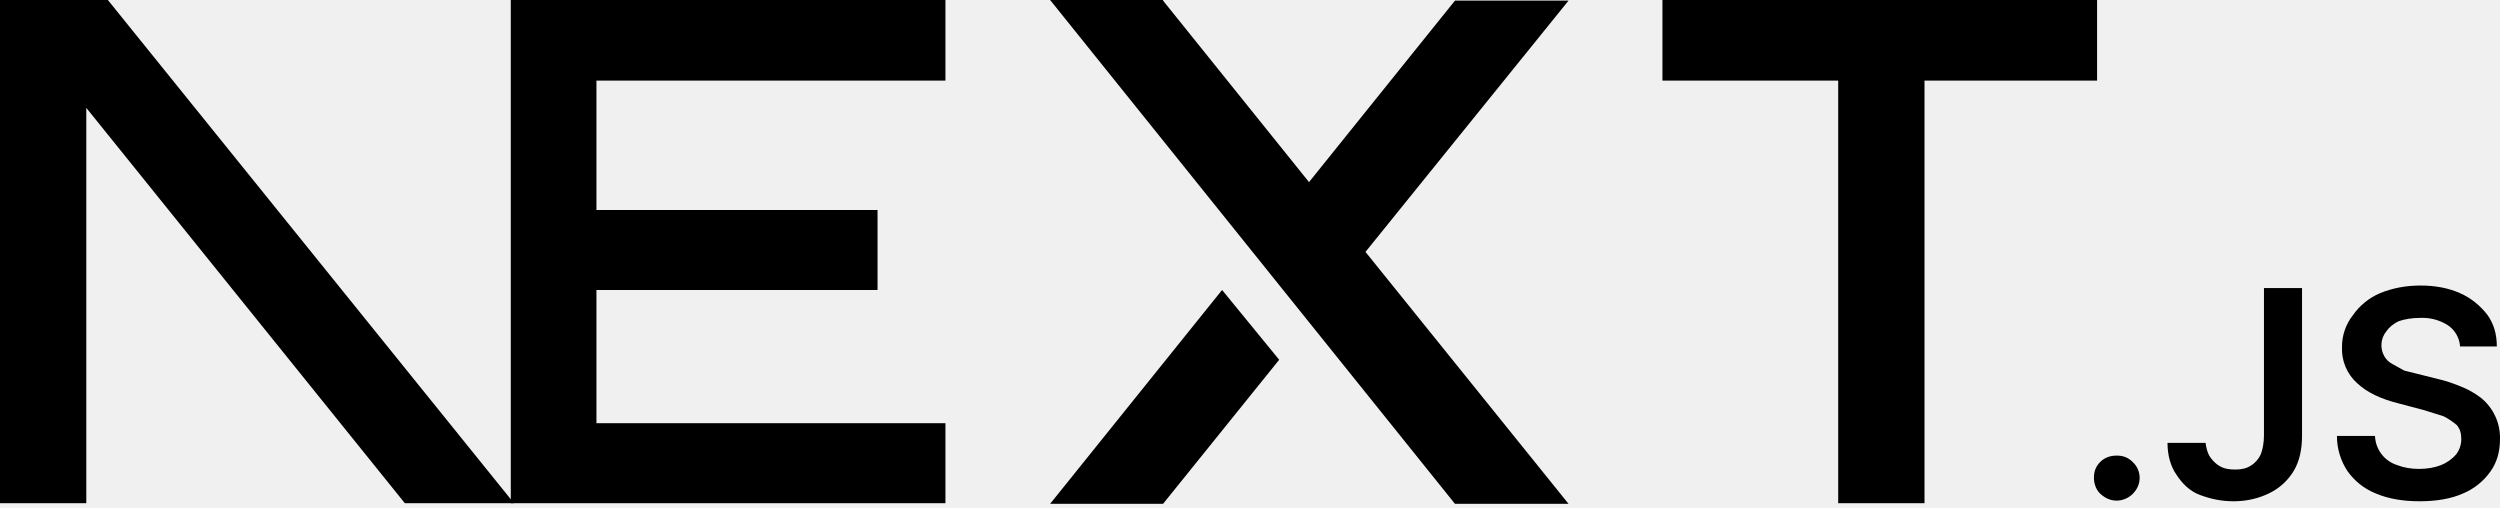
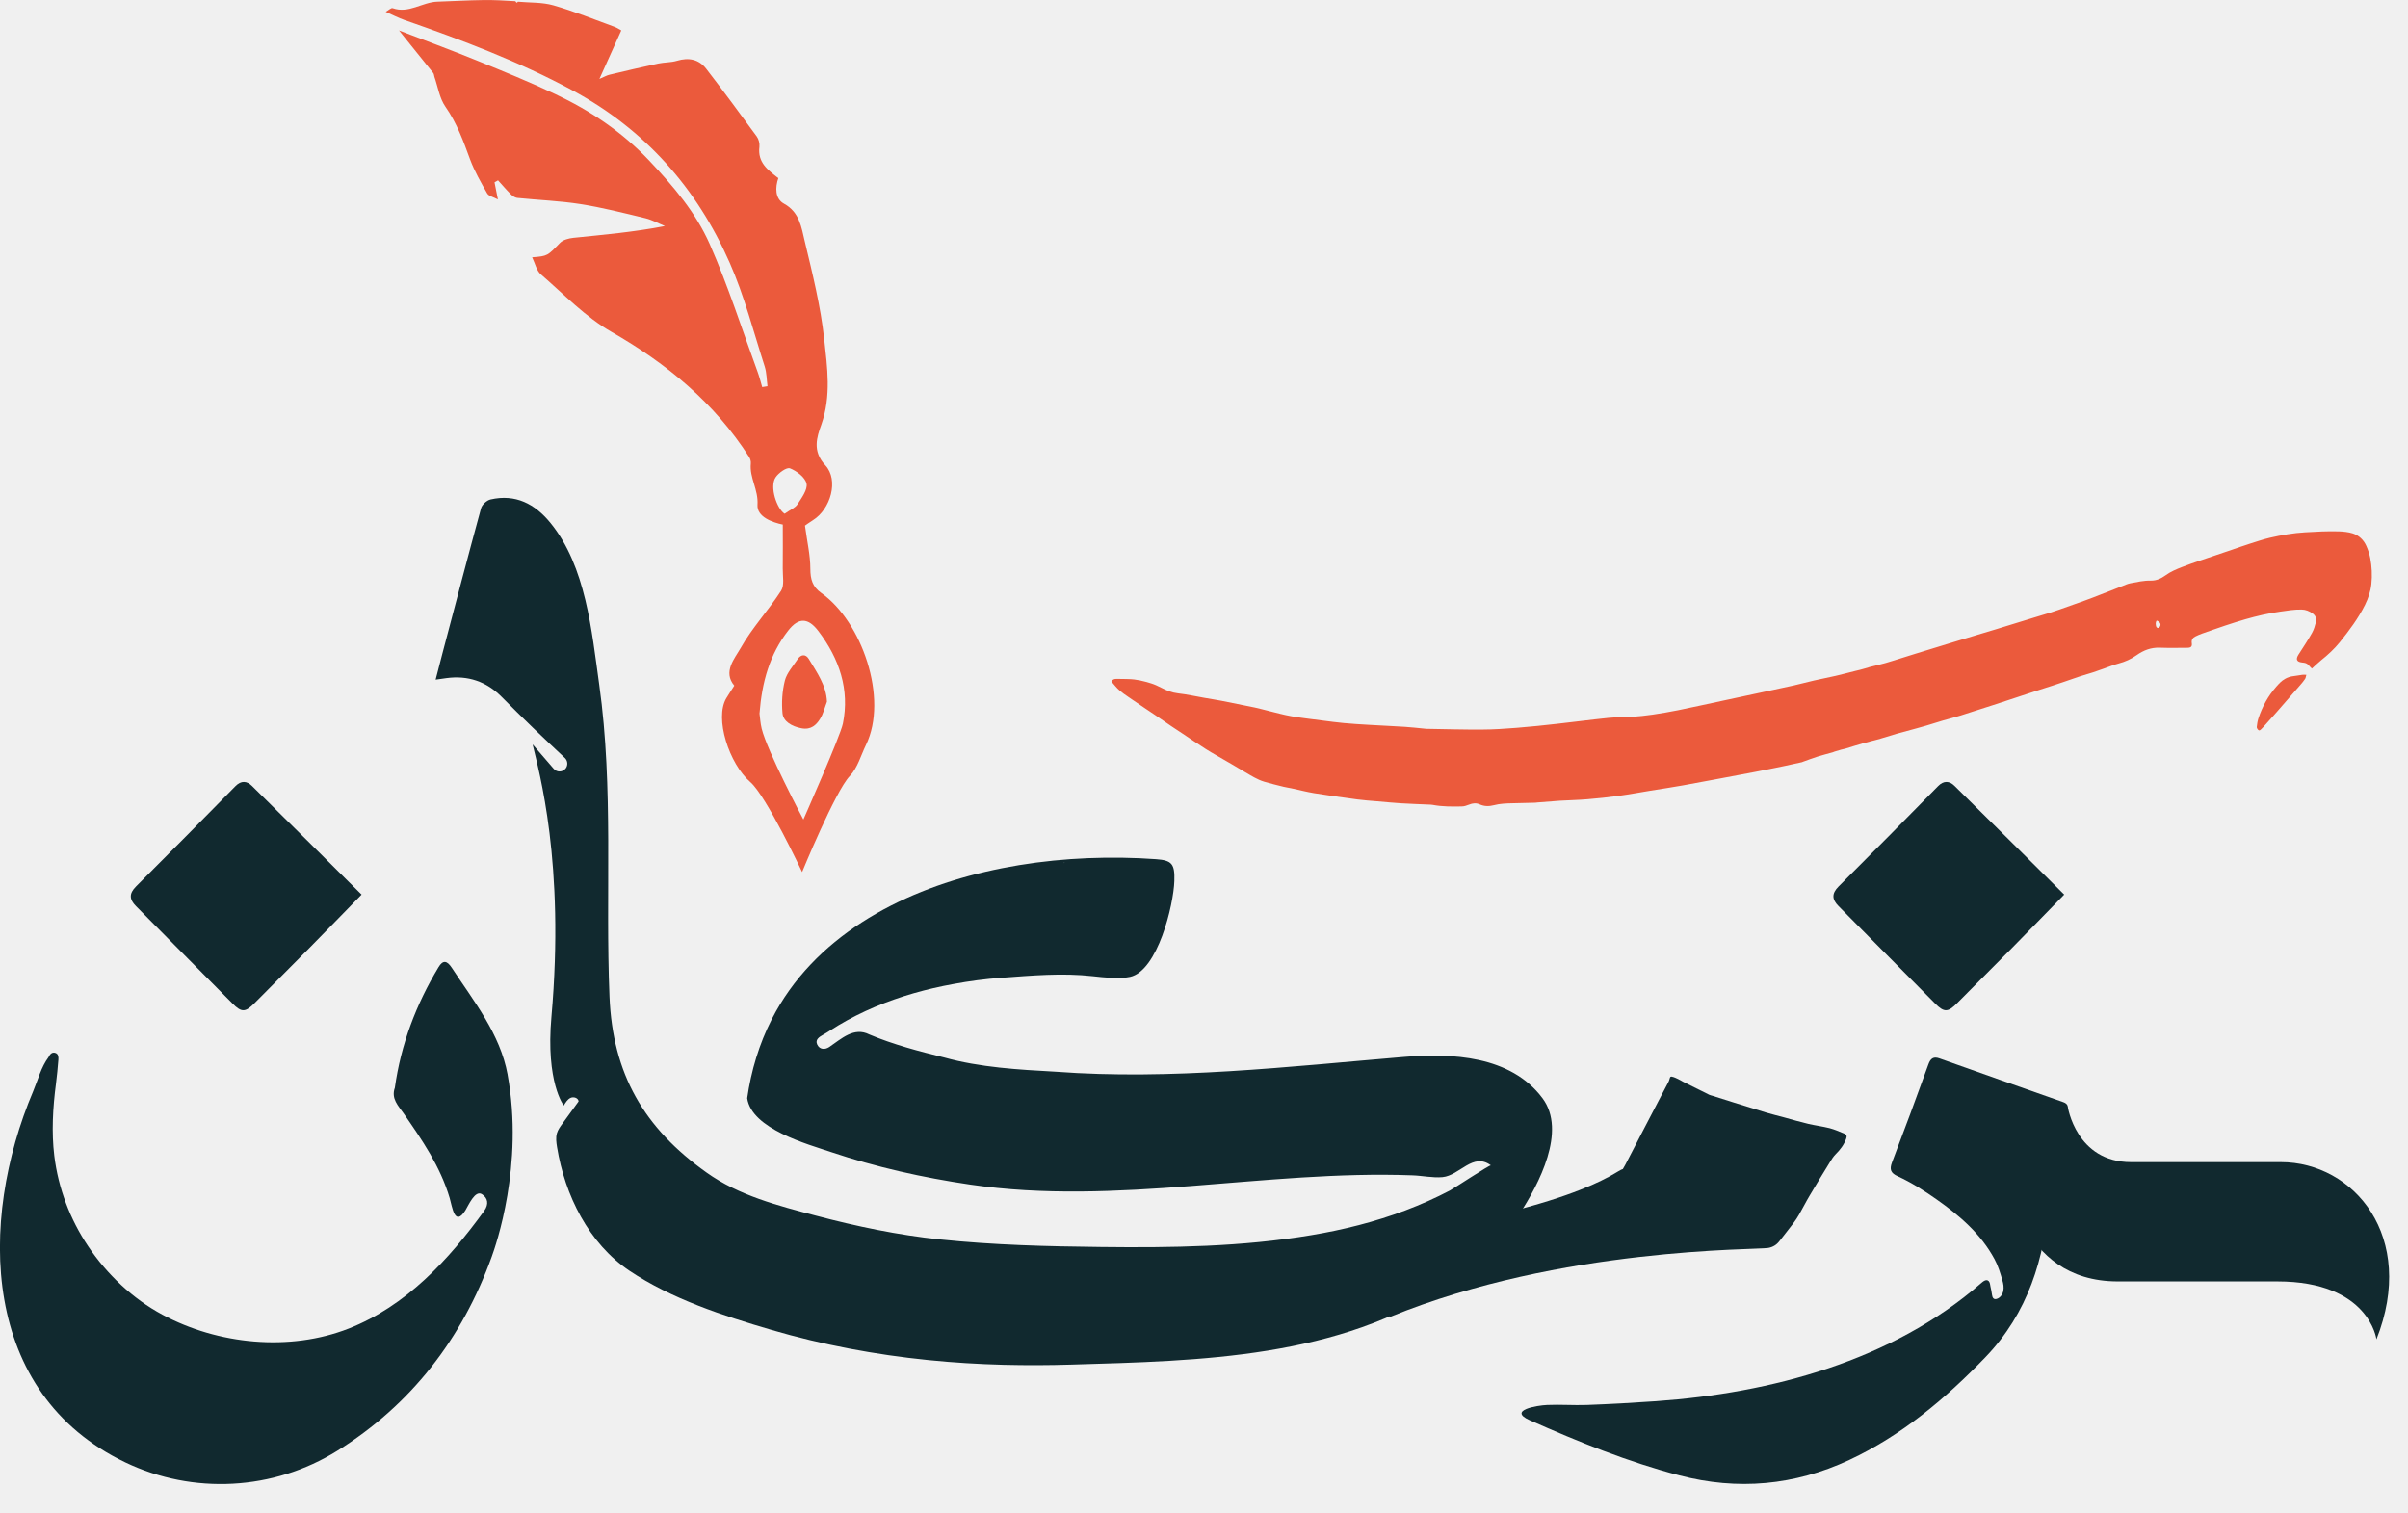
- <svg xmlns="http://www.w3.org/2000/svg" fill="none" viewBox="0 0 394 80">
-   <path fill="#000" d="M262 0h68.5v12.7h-27.2v66.6h-13.6V12.7H262V0ZM149 0v12.7H94v20.4h44.3v12.6H94v21h55v12.6H80.5V0h68.7zm34.3 0h-17.8l63.8 79.4h17.9l-32-39.7 32-39.6h-17.9l-23 28.6-23-28.6zm18.3 56.7-9-11-27.1 33.7h17.8l18.3-22.7z" />
-   <path fill="#000" d="M81 79.3 17 0H0v79.3h13.6V17l50.2 62.3H81Zm252.6-.4c-1 0-1.8-.4-2.5-1s-1.1-1.6-1.1-2.6.3-1.8 1-2.5 1.6-1 2.6-1 1.8.3 2.5 1a3.4 3.4 0 0 1 .6 4.3 3.7 3.7 0 0 1-3 1.8zm23.2-33.5h6v23.3c0 2.1-.4 4-1.3 5.5a9.1 9.1 0 0 1-3.8 3.5c-1.6.8-3.5 1.3-5.7 1.3-2 0-3.7-.4-5.3-1s-2.8-1.8-3.7-3.2c-.9-1.3-1.4-3-1.4-5h6c.1.8.3 1.6.7 2.2s1 1.2 1.6 1.5c.7.4 1.5.5 2.4.5 1 0 1.8-.2 2.4-.6a4 4 0 0 0 1.6-1.8c.3-.8.5-1.8.5-3V45.5zm30.9 9.1a4.4 4.4 0 0 0-2-3.3 7.5 7.5 0 0 0-4.3-1.1c-1.3 0-2.4.2-3.3.5-.9.4-1.6 1-2 1.6a3.5 3.5 0 0 0-.3 4c.3.5.7.9 1.3 1.2l1.8 1 2 .5 3.2.8c1.3.3 2.5.7 3.7 1.2a13 13 0 0 1 3.2 1.8 8.1 8.1 0 0 1 3 6.5c0 2-.5 3.7-1.5 5.1a10 10 0 0 1-4.4 3.5c-1.8.8-4.1 1.2-6.8 1.2-2.6 0-4.9-.4-6.8-1.2-2-.8-3.4-2-4.5-3.5a10 10 0 0 1-1.7-5.6h6a5 5 0 0 0 3.5 4.6c1 .4 2.2.6 3.4.6 1.3 0 2.5-.2 3.5-.6 1-.4 1.8-1 2.4-1.7a4 4 0 0 0 .8-2.4c0-.9-.2-1.6-.7-2.2a11 11 0 0 0-2.1-1.4l-3.2-1-3.8-1c-2.8-.7-5-1.7-6.6-3.2a7.2 7.2 0 0 1-2.4-5.7 8 8 0 0 1 1.7-5 10 10 0 0 1 4.3-3.5c2-.8 4-1.2 6.4-1.2 2.3 0 4.4.4 6.2 1.2 1.8.8 3.2 2 4.3 3.4 1 1.4 1.5 3 1.5 5h-5.8z" />
+ <svg xmlns="http://www.w3.org/2000/svg" width="78" height="49" viewBox="0 0 78 49" fill="none">
+   <g clip-path="url(#clip0_738_2183)">
+     <path d="M66.83 35.703C65.493 35.235 64.158 34.761 62.822 34.288C62.635 34.222 62.537 34.283 62.466 34.478C62.082 35.54 61.69 36.599 61.287 37.654C61.197 37.889 61.248 38.004 61.468 38.104C61.913 38.308 62.325 38.571 62.725 38.852C63.474 39.379 64.163 39.968 64.608 40.794C64.725 41.01 64.793 41.241 64.861 41.476C64.894 41.589 64.915 41.709 64.89 41.825C64.866 41.94 64.786 42.049 64.673 42.08C64.573 42.108 64.537 42.034 64.525 41.946C64.514 41.855 64.495 41.767 64.475 41.678C64.464 41.624 64.46 41.547 64.42 41.505C64.339 41.419 64.223 41.526 64.158 41.582C61.272 44.092 57.369 45.129 53.642 45.393C52.894 45.446 52.146 45.487 51.397 45.515C50.97 45.53 50.542 45.496 50.114 45.515C49.789 45.529 48.823 45.686 49.553 46.01C51.13 46.71 52.727 47.358 54.397 47.796C56.287 48.291 58.134 48.124 59.902 47.297C61.599 46.503 63.01 45.318 64.311 43.969C65.688 42.539 66.23 40.767 66.371 38.876C66.433 38.056 66.56 37.284 66.795 36.514C66.849 36.339 66.9 36.164 66.96 35.991C67.007 35.85 66.985 35.758 66.828 35.702L66.83 35.703Z" fill="#11292F" />
+     <path d="M76.978 43.389C78.293 40.067 76.243 37.648 73.883 37.648H69.029C67.25 37.648 66.979 35.853 66.979 35.853L65.045 37.961C65.045 37.961 65.316 41.513 68.603 41.513H73.767C76.745 41.513 76.978 43.39 76.978 43.39V43.389Z" fill="#11292F" />
+     <path d="M45.034 42.659C50.572 40.397 56.922 40.495 57.277 40.428C57.428 40.401 57.545 40.33 57.639 40.208C57.788 40.014 57.942 39.824 58.089 39.63C58.156 39.54 58.219 39.449 58.273 39.353C58.392 39.147 58.498 38.933 58.621 38.728C58.836 38.362 59.058 38.001 59.28 37.64C59.333 37.553 59.388 37.465 59.459 37.394C59.608 37.246 59.731 37.088 59.803 36.885C59.832 36.804 59.814 36.756 59.74 36.724C59.584 36.663 59.431 36.591 59.27 36.549C59.041 36.491 58.803 36.462 58.573 36.408C58.312 36.347 58.055 36.271 57.796 36.2C57.598 36.147 57.399 36.099 57.202 36.04C56.86 35.937 56.52 35.83 56.178 35.722C55.943 35.649 55.71 35.574 55.475 35.5C55.439 35.489 55.401 35.482 55.368 35.467C55.083 35.325 54.797 35.182 54.513 35.041C54.488 35.027 54.463 35.011 54.438 34.998C54.363 34.962 54.29 34.919 54.211 34.893C54.108 34.861 54.102 34.871 54.074 34.976C54.066 35.007 54.052 35.037 54.038 35.064C53.966 35.202 53.894 35.338 53.822 35.474C53.629 35.846 53.435 36.216 53.241 36.588C53.043 36.967 52.846 37.347 52.65 37.727C52.627 37.771 52.6 37.814 52.568 37.872C52.317 37.922 51.099 39.254 42.965 40.344" fill="#11292F" />
+     <path d="M66.864 28.981C66.246 29.614 65.702 30.174 65.155 30.729C64.573 31.318 63.985 31.902 63.403 32.491C63.1 32.798 62.98 32.81 62.68 32.508C61.636 31.46 60.599 30.405 59.556 29.356C59.338 29.137 59.327 28.949 59.556 28.718C60.636 27.641 61.708 26.558 62.776 25.47C62.966 25.276 63.149 25.3 63.309 25.457C64.481 26.61 65.646 27.771 66.864 28.981Z" fill="#11292F" />
+     <path d="M11.713 28.981C11.095 29.614 10.552 30.174 10.004 30.729C9.422 31.318 8.834 31.902 8.252 32.491C7.949 32.798 7.829 32.81 7.529 32.508C6.485 31.46 5.448 30.405 4.406 29.356C4.187 29.137 4.176 28.949 4.406 28.718C5.485 27.641 6.557 26.558 7.625 25.47C7.815 25.276 7.998 25.3 8.158 25.457C9.331 26.61 10.495 27.771 11.713 28.981Z" fill="#11292F" />
+     <path d="M49.965 35.578C48.935 34.197 47.023 34.111 45.462 34.242C41.737 34.554 37.93 34.999 34.193 34.719C32.986 34.652 31.751 34.583 30.583 34.259C29.76 34.056 28.94 33.841 28.159 33.513C27.66 33.258 27.251 33.656 26.861 33.92C26.723 34.012 26.548 34.007 26.47 33.837C26.398 33.68 26.538 33.592 26.656 33.526C26.825 33.433 26.981 33.321 27.146 33.224C27.528 32.995 27.927 32.796 28.336 32.622C29.153 32.276 30.013 32.036 30.886 31.878C31.396 31.784 31.913 31.714 32.429 31.677C33.413 31.605 34.411 31.514 35.403 31.626C35.756 31.665 36.257 31.722 36.604 31.647C37.5 31.451 38.015 29.317 38.039 28.544C38.057 27.987 37.964 27.871 37.446 27.834C37.084 27.808 36.723 27.792 36.362 27.787C34.867 27.764 33.365 27.905 31.908 28.245C29.121 28.895 26.353 30.365 24.998 33.021C24.591 33.82 24.33 34.689 24.203 35.578C24.348 36.574 26.164 37.068 26.92 37.322C28.378 37.812 29.9 38.151 31.422 38.375C36.176 39.077 40.981 37.898 45.753 38.076C46.072 38.087 46.41 38.163 46.726 38.134C47.281 38.083 47.713 37.317 48.293 37.753C48.261 37.728 47.099 38.496 46.969 38.565C46.501 38.811 46.017 39.026 45.522 39.213C44.537 39.585 43.513 39.841 42.476 40.014C40.227 40.392 37.946 40.424 35.667 40.397C33.927 40.378 32.185 40.334 30.454 40.153C29.09 40.012 27.746 39.73 26.421 39.38C25.205 39.059 23.93 38.73 22.889 37.987C20.857 36.54 19.847 34.793 19.743 32.289C19.603 28.896 19.884 25.569 19.41 22.179C19.166 20.44 18.981 18.352 17.831 16.941C17.327 16.322 16.698 15.994 15.889 16.18C15.769 16.208 15.615 16.347 15.583 16.464C15.158 18.016 14.753 19.575 14.341 21.131C14.268 21.413 14.196 21.694 14.111 22.018C14.263 21.996 14.359 21.982 14.457 21.969C15.156 21.874 15.754 22.075 16.253 22.579C16.589 22.918 16.927 23.254 17.273 23.586C17.61 23.91 17.951 24.231 18.296 24.554C18.389 24.642 18.403 24.787 18.326 24.891C18.275 24.958 18.201 24.992 18.125 24.992C18.056 24.992 17.986 24.964 17.936 24.905L17.252 24.114C17.455 24.975 18.305 27.957 17.862 32.942C17.673 35.063 18.261 35.815 18.261 35.815C18.32 35.719 18.38 35.615 18.481 35.567C18.581 35.519 18.733 35.569 18.742 35.68C18.563 35.925 18.386 36.168 18.21 36.412C18.142 36.505 18.074 36.6 18.04 36.711C17.997 36.856 18.02 37.012 18.044 37.164C18.296 38.715 19.068 40.282 20.392 41.169C21.755 42.082 23.429 42.627 24.989 43.083C26.647 43.569 28.352 43.887 30.069 44.061C30.881 44.143 31.697 44.193 32.513 44.214C33.245 44.232 33.978 44.23 34.711 44.207C38.876 44.083 43.385 44.006 46.974 41.572C47.858 40.972 48.646 40.213 49.231 39.31C49.843 38.365 50.758 36.642 49.965 35.578ZM34.464 27.947C34.472 27.947 34.479 27.947 34.487 27.945C34.477 27.951 34.468 27.954 34.459 27.959C34.46 27.956 34.463 27.952 34.464 27.947Z" fill="#11292F" />
+     <path d="M16.443 34.814C16.201 33.492 15.349 32.442 14.631 31.347C14.48 31.12 14.349 31.091 14.204 31.334C13.479 32.54 12.986 33.833 12.79 35.238C12.662 35.59 12.903 35.825 13.072 36.066C13.671 36.928 14.263 37.788 14.566 38.812C14.649 39.09 14.725 39.761 15.074 39.213C15.168 39.065 15.386 38.537 15.614 38.689C15.798 38.809 15.845 39.005 15.682 39.231C14.532 40.818 13.152 42.311 11.297 43.039C9.378 43.792 7.061 43.557 5.26 42.59C4.299 42.074 3.464 41.284 2.856 40.375C2.268 39.499 1.888 38.493 1.759 37.444C1.666 36.681 1.712 35.878 1.812 35.118C1.847 34.856 1.87 34.592 1.892 34.326C1.898 34.243 1.891 34.144 1.798 34.112C1.684 34.072 1.619 34.154 1.573 34.248C1.45 34.413 1.366 34.594 1.292 34.781C1.218 34.968 1.155 35.161 1.077 35.347C-0.72 39.589 -0.616 45.14 4.063 47.377C6.259 48.428 8.859 48.289 10.928 46.998C13.307 45.513 14.971 43.375 15.93 40.707C16.053 40.366 16.979 37.749 16.442 34.814H16.443ZM1.65 35.58L1.645 35.575H1.65V35.58Z" fill="#11292F" />
+     <path d="M25.361 16.995C25.017 16.924 24.512 16.744 24.537 16.353C24.57 15.863 24.274 15.477 24.321 15.018C24.328 14.951 24.307 14.868 24.271 14.811C23.145 13.053 21.606 11.782 19.808 10.752C18.965 10.27 18.262 9.53 17.516 8.884C17.378 8.765 17.334 8.533 17.237 8.335C17.742 8.297 17.732 8.288 18.138 7.87C18.237 7.768 18.422 7.72 18.573 7.704C19.551 7.603 20.531 7.519 21.538 7.323C21.328 7.237 21.125 7.123 20.907 7.07C20.207 6.901 19.507 6.722 18.799 6.611C18.123 6.505 17.435 6.481 16.753 6.411C16.678 6.403 16.597 6.345 16.541 6.288C16.398 6.145 16.267 5.991 16.132 5.842L16.019 5.907C16.05 6.065 16.082 6.223 16.128 6.46C15.98 6.381 15.831 6.353 15.781 6.265C15.577 5.908 15.369 5.547 15.227 5.164C15.009 4.57 14.798 3.985 14.428 3.457C14.238 3.186 14.186 2.816 14.072 2.491C14.058 2.449 14.059 2.397 14.033 2.365C13.671 1.911 13.305 1.458 12.924 0.986C13.752 1.305 14.598 1.616 15.432 1.955C16.29 2.304 17.151 2.653 17.989 3.05C19.123 3.585 20.151 4.273 21.027 5.2C21.804 6.022 22.539 6.885 22.991 7.91C23.586 9.261 24.037 10.675 24.546 12.063C24.603 12.219 24.642 12.381 24.689 12.54C24.747 12.531 24.803 12.521 24.861 12.512C24.833 12.299 24.835 12.076 24.771 11.875C24.408 10.748 24.112 9.589 23.636 8.51C22.568 6.087 20.895 4.197 18.548 2.93C16.803 1.987 14.961 1.297 13.1 0.648C12.906 0.58 12.722 0.484 12.494 0.383C12.586 0.332 12.671 0.247 12.72 0.265C13.24 0.449 13.676 0.071 14.163 0.054C14.662 0.038 15.159 0.008 15.658 0.002C16.001 -0.003 16.345 0.017 16.687 0.038C16.712 0.039 16.73 0.135 16.773 0.055C17.159 0.09 17.561 0.068 17.927 0.173C18.6 0.366 19.251 0.632 19.911 0.872C19.993 0.902 20.067 0.955 20.125 0.986C19.873 1.544 19.664 2.009 19.416 2.558C19.575 2.489 19.656 2.441 19.744 2.421C20.268 2.296 20.794 2.172 21.322 2.059C21.522 2.016 21.736 2.028 21.93 1.969C22.308 1.856 22.637 1.919 22.876 2.229C23.433 2.95 23.974 3.685 24.513 4.422C24.577 4.509 24.612 4.649 24.599 4.756C24.536 5.266 24.872 5.506 25.212 5.771C25.109 6.066 25.1 6.437 25.395 6.598C25.9 6.874 25.959 7.364 26.066 7.809C26.317 8.86 26.582 9.918 26.698 10.988C26.797 11.9 26.934 12.831 26.603 13.76C26.463 14.154 26.302 14.612 26.733 15.072C27.181 15.553 26.905 16.497 26.331 16.853C26.208 16.929 26.093 17.016 26.075 17.028C26.145 17.55 26.248 17.988 26.249 18.425C26.249 18.766 26.319 19.009 26.601 19.209C27.91 20.13 28.788 22.618 28.05 24.134C27.884 24.475 27.777 24.878 27.527 25.139C27.06 25.624 25.982 28.25 25.982 28.25C25.982 28.25 24.826 25.785 24.302 25.333C23.624 24.75 23.134 23.27 23.529 22.616C23.611 22.481 23.698 22.349 23.785 22.213C23.41 21.762 23.797 21.337 23.989 20.998C24.359 20.34 24.89 19.776 25.301 19.138C25.415 18.96 25.351 18.661 25.355 18.416C25.361 17.947 25.356 17.479 25.356 16.998L25.361 16.995ZM24.602 23.117C24.62 23.249 24.63 23.431 24.672 23.603C24.848 24.332 26.023 26.549 26.023 26.549C26.023 26.549 27.218 23.855 27.303 23.442C27.528 22.339 27.186 21.337 26.511 20.447C26.181 20.011 25.873 19.993 25.535 20.424C24.929 21.199 24.68 22.104 24.602 23.116V23.117ZM25.416 16.643C25.604 16.51 25.76 16.451 25.833 16.337C25.966 16.128 26.166 15.862 26.125 15.666C26.082 15.465 25.808 15.258 25.59 15.172C25.483 15.13 25.216 15.32 25.12 15.469C24.922 15.775 25.165 16.483 25.415 16.643H25.416Z" fill="#EB5A3C" />
+     <path d="M26.785 22.738C26.713 22.924 26.67 23.121 26.563 23.291C26.446 23.477 26.278 23.655 25.958 23.593C25.636 23.53 25.372 23.368 25.347 23.109C25.314 22.758 25.337 22.392 25.424 22.047C25.486 21.803 25.688 21.58 25.839 21.353C25.945 21.196 26.098 21.183 26.197 21.346C26.459 21.781 26.767 22.208 26.787 22.735L26.785 22.738Z" fill="#EB5A3C" />
+     <path d="M74.885 21.656C74.856 21.626 74.825 21.602 74.802 21.571C74.753 21.505 74.687 21.473 74.608 21.467C74.596 21.467 74.585 21.464 74.572 21.463C74.393 21.444 74.356 21.359 74.453 21.207C74.603 20.975 74.754 20.746 74.89 20.506C74.952 20.397 74.988 20.27 75.019 20.147C75.047 20.036 75.001 19.938 74.91 19.873C74.804 19.799 74.69 19.75 74.555 19.747C74.318 19.742 74.087 19.782 73.855 19.815C73.475 19.868 73.104 19.955 72.736 20.06C72.514 20.123 72.296 20.195 72.076 20.267C71.826 20.35 71.58 20.439 71.332 20.525C71.257 20.553 71.183 20.582 71.112 20.619C71.028 20.662 70.98 20.726 70.996 20.833C71.013 20.943 70.972 20.985 70.853 20.986C70.555 20.988 70.256 20.994 69.958 20.983C69.677 20.973 69.435 21.066 69.211 21.224C69.03 21.353 68.833 21.441 68.618 21.497C68.462 21.538 68.311 21.603 68.158 21.656C68.039 21.698 67.919 21.742 67.799 21.781C67.655 21.828 67.509 21.868 67.365 21.914C67.196 21.97 67.027 22.03 66.859 22.088C66.732 22.132 66.603 22.175 66.475 22.216C66.323 22.266 66.171 22.311 66.02 22.362C65.57 22.51 65.12 22.66 64.67 22.807C64.281 22.934 63.89 23.059 63.499 23.183C63.313 23.241 63.124 23.288 62.937 23.342C62.758 23.394 62.579 23.453 62.401 23.506C62.286 23.539 62.171 23.572 62.056 23.603C61.853 23.659 61.649 23.711 61.446 23.769C61.271 23.82 61.097 23.874 60.923 23.927C60.911 23.931 60.901 23.935 60.889 23.939C60.706 23.987 60.519 24.032 60.337 24.084C60.149 24.137 59.964 24.197 59.778 24.253C59.733 24.266 59.685 24.273 59.639 24.286C59.567 24.307 59.495 24.329 59.423 24.35C59.404 24.355 59.387 24.366 59.368 24.372C59.203 24.419 59.037 24.46 58.874 24.511C58.718 24.56 58.567 24.619 58.414 24.673C58.398 24.678 58.384 24.687 58.369 24.691C58.175 24.734 57.981 24.777 57.787 24.818C57.689 24.839 57.593 24.858 57.495 24.878C57.284 24.919 57.074 24.963 56.863 25.004C56.08 25.151 55.299 25.301 54.515 25.443C54.163 25.508 53.808 25.557 53.454 25.616C53.12 25.67 52.789 25.733 52.453 25.779C52.106 25.827 51.758 25.865 51.41 25.893C51.117 25.918 50.821 25.922 50.528 25.94C50.282 25.956 50.037 25.978 49.791 25.997C49.772 25.998 49.752 26.002 49.732 26.004C49.486 26.01 49.24 26.017 48.993 26.022C48.79 26.026 48.589 26.033 48.389 26.085C48.238 26.124 48.083 26.127 47.933 26.059C47.817 26.006 47.703 26.018 47.586 26.066C47.51 26.097 47.427 26.124 47.346 26.125C47.032 26.131 46.717 26.133 46.406 26.074C46.387 26.07 46.366 26.068 46.347 26.067C46.026 26.053 45.703 26.043 45.382 26.023C45.116 26.006 44.851 25.98 44.585 25.957C44.38 25.939 44.172 25.926 43.967 25.898C43.498 25.835 43.029 25.77 42.561 25.694C42.314 25.653 42.071 25.589 41.827 25.537C41.745 25.52 41.663 25.509 41.582 25.489C41.37 25.436 41.155 25.386 40.947 25.323C40.724 25.255 40.529 25.129 40.33 25.013C40.032 24.836 39.735 24.659 39.434 24.489C39.177 24.345 38.929 24.187 38.685 24.021C38.435 23.849 38.18 23.686 37.929 23.517C37.763 23.406 37.601 23.29 37.437 23.179C37.186 23.009 36.933 22.844 36.685 22.671C36.493 22.536 36.288 22.418 36.133 22.235C36.09 22.183 36.046 22.132 36 22.078C36.036 22.015 36.092 21.995 36.151 21.994C36.286 21.991 36.421 21.999 36.556 22C36.806 22.004 37.045 22.064 37.281 22.137C37.394 22.172 37.505 22.222 37.61 22.277C37.785 22.368 37.96 22.44 38.159 22.462C38.447 22.494 38.732 22.559 39.018 22.608C39.201 22.641 39.386 22.668 39.57 22.704C39.93 22.774 40.289 22.846 40.647 22.921C40.795 22.952 40.94 22.995 41.088 23.03C41.34 23.091 41.589 23.162 41.844 23.206C42.177 23.263 42.513 23.299 42.849 23.344C43.074 23.373 43.299 23.403 43.523 23.424C43.797 23.449 44.071 23.467 44.345 23.482C44.73 23.506 45.115 23.521 45.5 23.546C45.711 23.559 45.92 23.584 46.13 23.604C46.154 23.607 46.178 23.609 46.202 23.611C46.802 23.62 47.404 23.639 48.004 23.635C48.382 23.634 48.76 23.608 49.135 23.578C49.567 23.545 49.997 23.498 50.429 23.45C50.987 23.388 51.542 23.314 52.101 23.257C52.35 23.231 52.602 23.242 52.852 23.224C53.078 23.209 53.303 23.184 53.528 23.152C53.803 23.111 54.078 23.065 54.35 23.01C54.865 22.905 55.378 22.791 55.892 22.681C56.313 22.591 56.733 22.501 57.153 22.411C57.468 22.344 57.784 22.277 58.098 22.207C58.319 22.158 58.537 22.097 58.757 22.047C58.99 21.994 59.224 21.949 59.456 21.896C59.67 21.847 59.88 21.79 60.092 21.737C60.146 21.724 60.202 21.712 60.254 21.698C60.338 21.676 60.423 21.651 60.506 21.628C60.522 21.624 60.536 21.616 60.551 21.612C60.725 21.568 60.9 21.529 61.071 21.481C61.258 21.428 61.442 21.367 61.628 21.309C61.772 21.263 61.916 21.218 62.06 21.174C62.246 21.117 62.431 21.06 62.618 21.003C62.777 20.953 62.938 20.904 63.097 20.856C63.307 20.793 63.515 20.728 63.724 20.665C64.021 20.576 64.32 20.488 64.616 20.397C65.039 20.267 65.461 20.136 65.884 20.007C66.066 19.951 66.25 19.896 66.431 19.841C66.526 19.811 66.62 19.778 66.714 19.746C66.98 19.652 67.246 19.558 67.512 19.463C67.606 19.43 67.698 19.396 67.791 19.359C68.021 19.27 68.25 19.18 68.48 19.091C68.613 19.039 68.745 18.985 68.878 18.933C68.919 18.917 68.962 18.905 69.004 18.896C69.223 18.855 69.441 18.804 69.666 18.809C69.85 18.813 70.003 18.742 70.149 18.636C70.311 18.518 70.495 18.441 70.681 18.369C70.856 18.301 71.032 18.239 71.208 18.178C71.573 18.053 71.939 17.931 72.305 17.807C72.482 17.747 72.658 17.683 72.835 17.627C73.067 17.554 73.297 17.474 73.533 17.419C73.906 17.334 74.281 17.267 74.664 17.245C75.03 17.223 75.395 17.203 75.762 17.214C75.912 17.22 76.066 17.235 76.208 17.279C76.412 17.344 76.565 17.491 76.652 17.69C76.706 17.814 76.751 17.946 76.777 18.078C76.829 18.354 76.843 18.634 76.814 18.917C76.79 19.156 76.713 19.378 76.609 19.592C76.391 20.032 76.097 20.422 75.793 20.802C75.615 21.022 75.407 21.215 75.183 21.393C75.081 21.475 74.988 21.568 74.883 21.663L74.885 21.656ZM69.858 20.103C69.816 20.165 69.828 20.224 69.838 20.282C69.843 20.306 69.872 20.344 69.892 20.345C69.917 20.346 69.95 20.322 69.965 20.298C70.013 20.224 69.968 20.143 69.858 20.103Z" fill="#EB5A3C" />
+     <path d="M74.707 21.861C74.691 21.916 74.688 21.962 74.666 21.994C74.623 22.06 74.571 22.121 74.519 22.182C74.256 22.485 73.996 22.785 73.732 23.085C73.598 23.238 73.461 23.39 73.326 23.54C73.299 23.57 73.271 23.599 73.242 23.626C73.215 23.652 73.182 23.68 73.15 23.648C73.124 23.623 73.097 23.58 73.101 23.549C73.111 23.455 73.127 23.357 73.156 23.267C73.282 22.887 73.472 22.542 73.737 22.242C73.819 22.15 73.9 22.059 74.011 21.996C74.1 21.945 74.191 21.914 74.291 21.904C74.386 21.893 74.479 21.874 74.574 21.861C74.611 21.855 74.65 21.861 74.709 21.861H74.707Z" fill="#EB5A3C" />
+   </g>
+   <defs>
+     <clipPath id="clip0_738_2183">
+       <rect width="77.39" height="48.076" fill="white" />
+     </clipPath>
+   </defs>
</svg>
